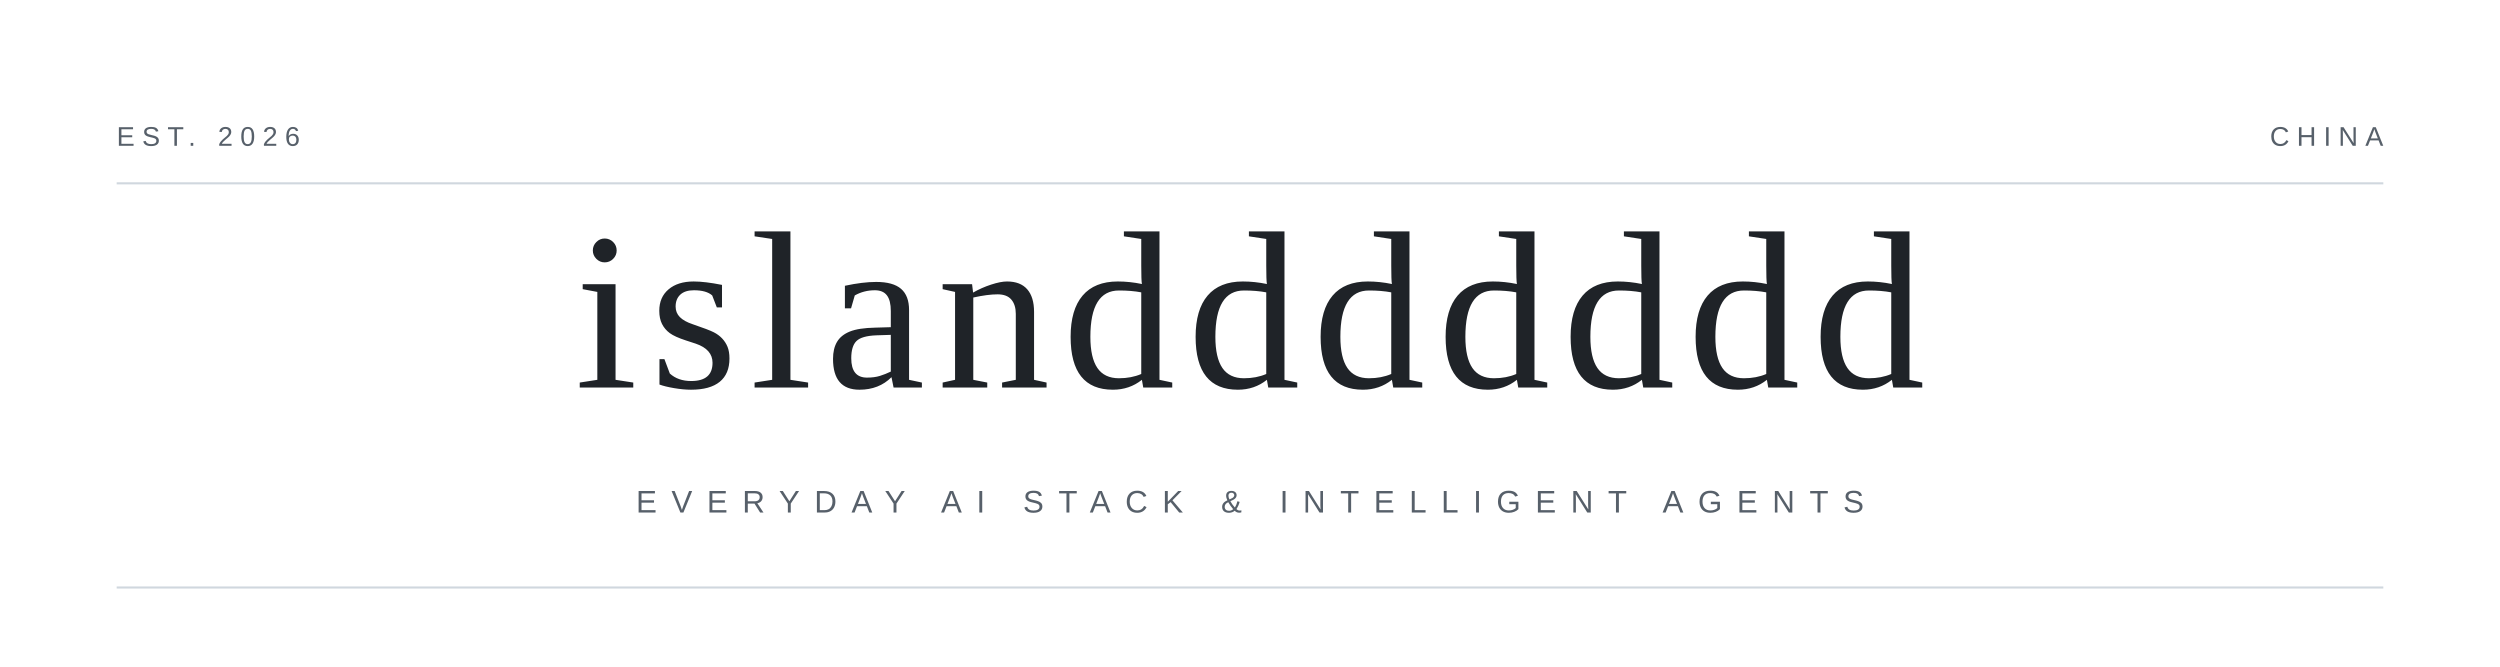
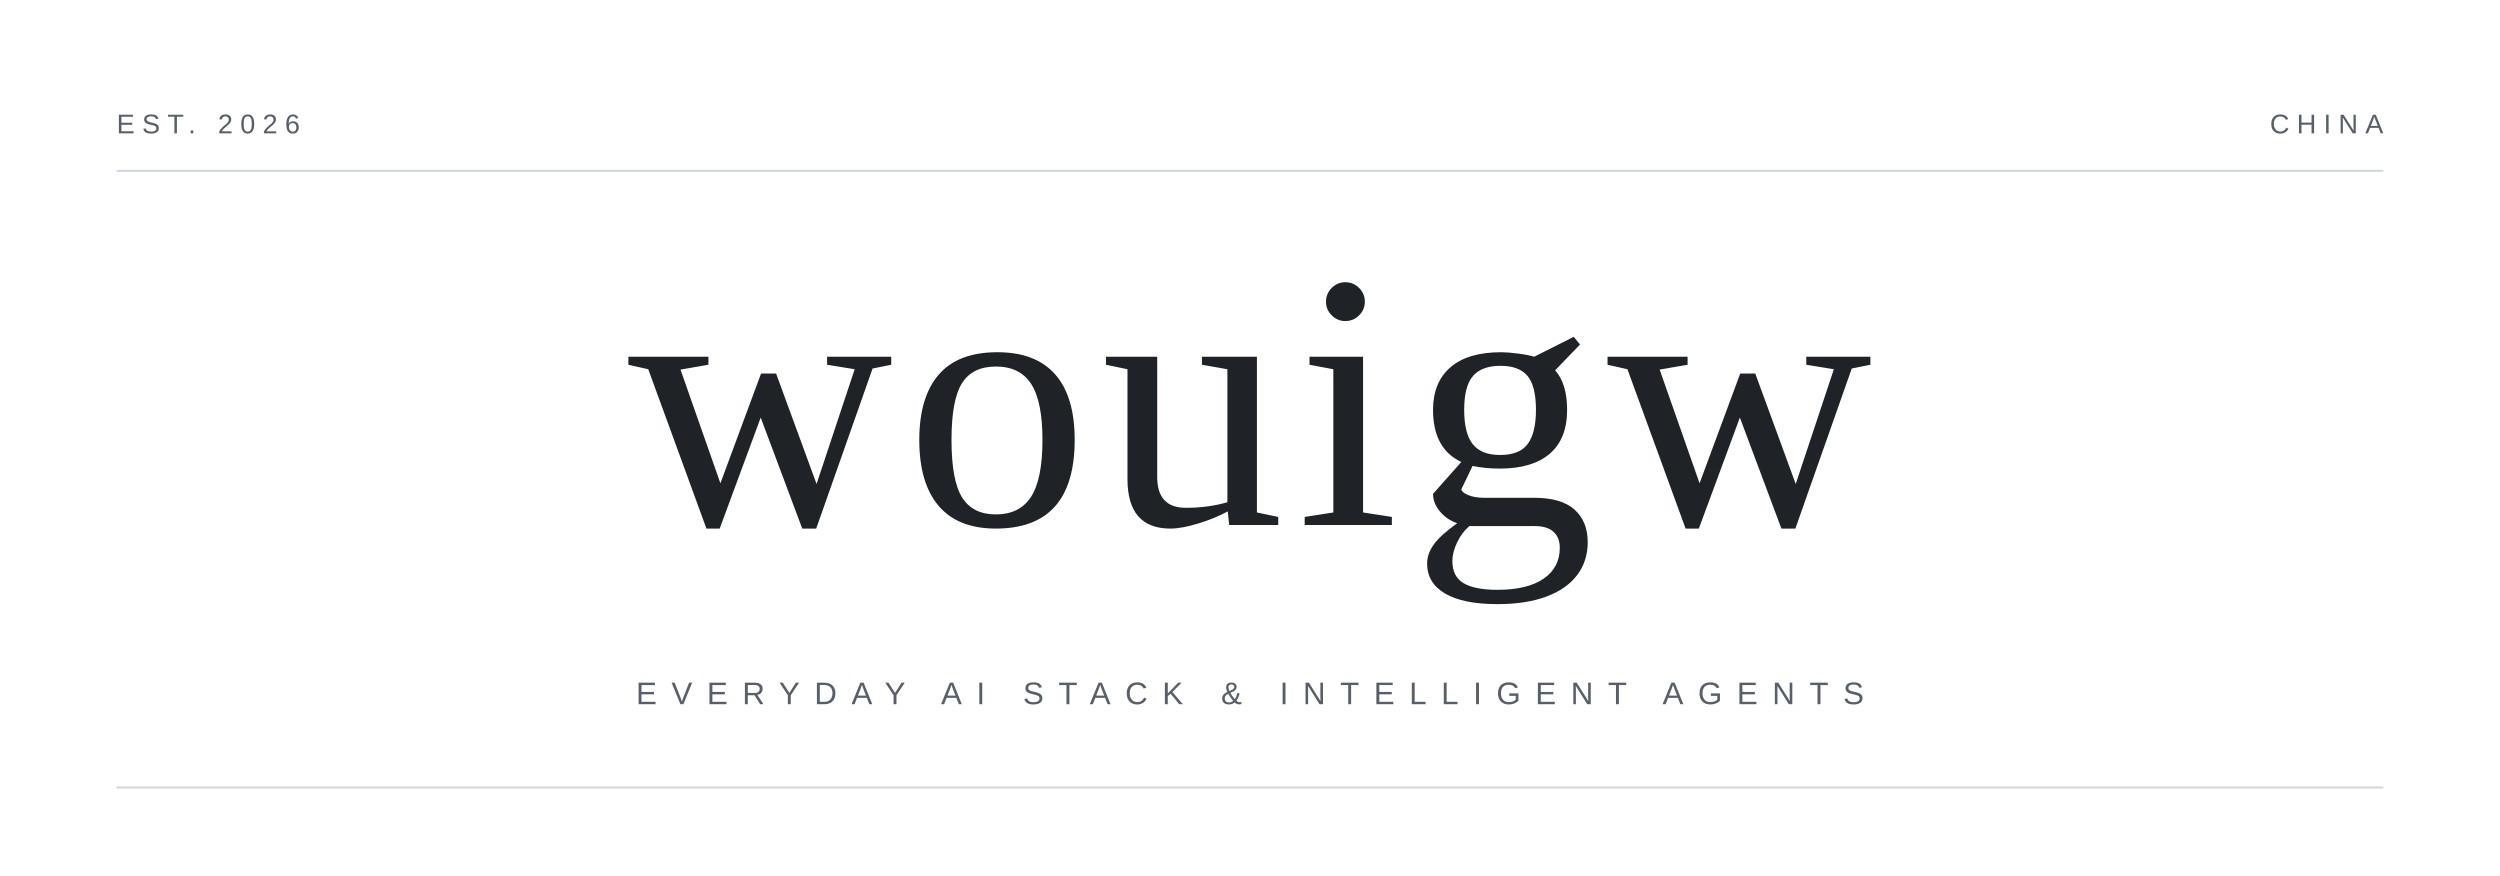
- <svg xmlns="http://www.w3.org/2000/svg" viewBox="0 0 1200 320" width="1200" height="320" role="img" aria-labelledby="ttl">
+ <svg xmlns="http://www.w3.org/2000/svg" viewBox="0 0 1200 420" width="1200" height="420" role="img" aria-labelledby="ttl">
  <style>
    .ink { fill: #1f2328; }
    .muted { fill: #57606a; }
    .rule { stroke: #d0d7de; }
    @media (prefers-color-scheme: dark) {
      .ink { fill: #f0f6fc; }
      .muted { fill: #8b949e; }
      .rule { stroke: #30363d; }
    }
    .meta { font-family: "Helvetica Neue", Arial, sans-serif; font-size: 13px; letter-spacing: 3.5px; }
-     .masthead { font-family: Georgia, "Times New Roman", serif; font-size: 108px; letter-spacing: 6px; }
+     .masthead { font-family: Georgia, "Times New Roman", serif; font-size: 176px; letter-spacing: 6px; }
    .kicker { font-family: "Helvetica Neue", Arial, sans-serif; font-size: 15px; letter-spacing: 7px; }
  </style>
-   <text class="meta muted" x="56" y="70">EST. 2026</text>
-   <text class="meta muted" x="1144" y="70" text-anchor="end">CHINA</text>
-   <line class="rule" x1="56" y1="88" x2="1144" y2="88" />
-   <text class="masthead ink" x="600" y="186" text-anchor="middle">islanddddddd</text>
-   <text class="kicker muted" x="600" y="246" text-anchor="middle">EVERYDAY AI STACK &amp; INTELLIGENT AGENTS</text>
-   <line class="rule" x1="56" y1="282" x2="1144" y2="282" />
+   <text class="meta muted" x="56" y="64">EST. 2026</text>
+   <text class="meta muted" x="1144" y="64" text-anchor="end">CHINA</text>
+   <line class="rule" x1="56" y1="82" x2="1144" y2="82" />
+   <text class="masthead ink" x="600" y="252" text-anchor="middle">wouigw</text>
+   <text class="kicker muted" x="600" y="338" text-anchor="middle">EVERYDAY AI STACK &amp; INTELLIGENT AGENTS</text>
+   <line class="rule" x1="56" y1="378" x2="1144" y2="378" />
</svg>
